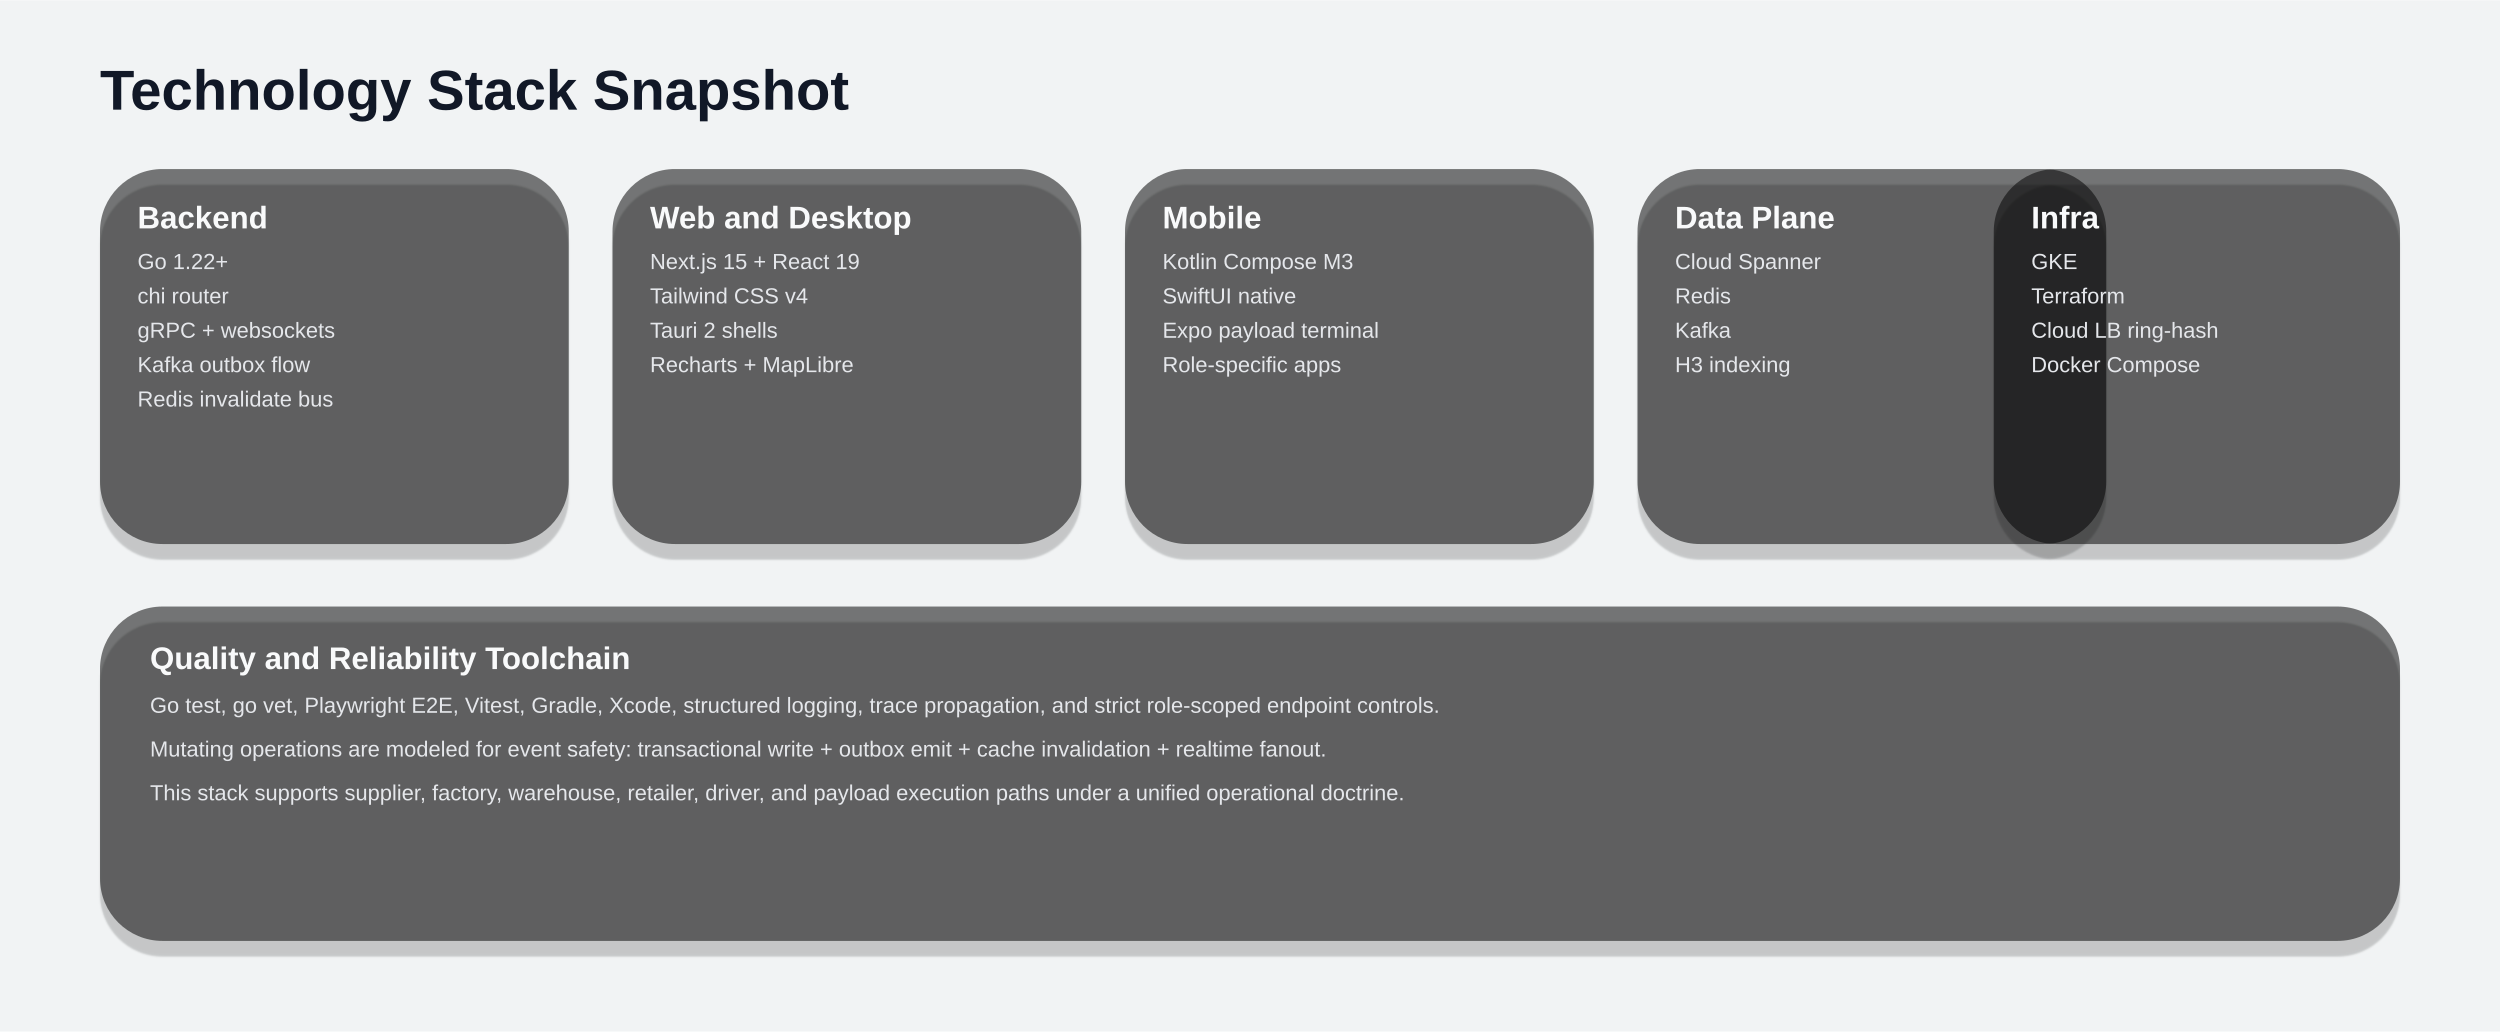
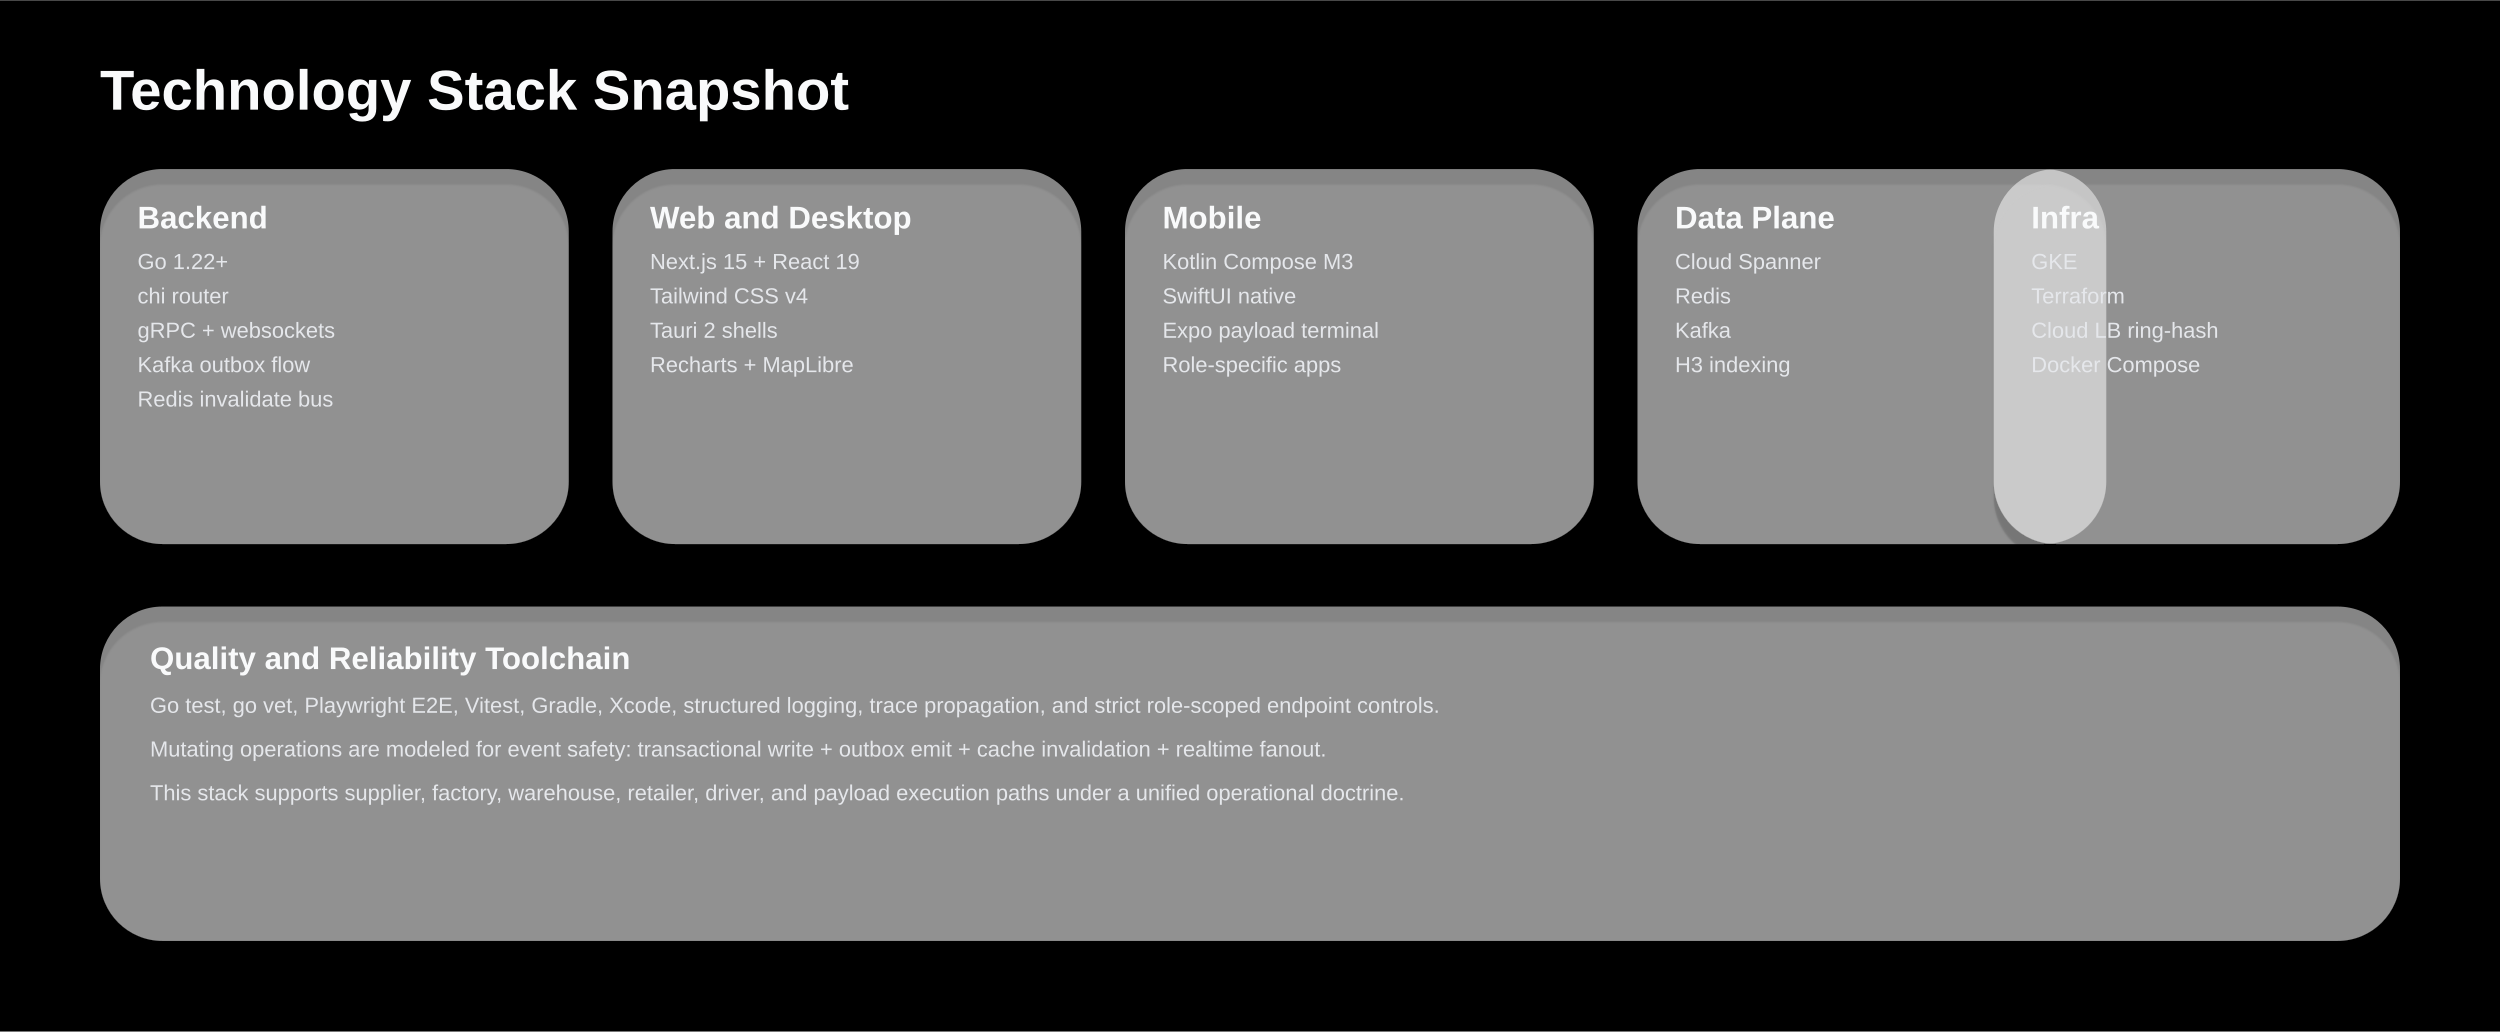
<svg xmlns="http://www.w3.org/2000/svg" width="2200" height="908" viewBox="0 0 1600 660" role="img" aria-label="Tech stack compact glass style">
  <defs>
    <filter id="glass" x="-20%" y="-20%" width="140%" height="160%">
      <feGaussianBlur in="SourceAlpha" stdDeviation="0.8" result="edgeBlur" />
      <feOffset in="edgeBlur" dx="0" dy="10" result="offsetBlur" />
      <feColorMatrix in="offsetBlur" type="matrix" values="0 0 0 0 0 0 0 0 0 0 0 0 0 0 0 0 0 0 0.35 0" result="shadow" />
      <feMerge>
        <feMergeNode in="shadow" />
        <feMergeNode in="SourceGraphic" />
      </feMerge>
    </filter>
    <style>
-       .bg { fill: #f1f3f4; }
-       .title { font: 700 36px Arial, sans-serif; fill: #111827; }
-       .card { fill: rgba(0, 0, 0, 0.52); stroke: none; filter: url(#glass); }
+       .bg { fill: #000000; }
+       .title { font: 700 36px Arial, sans-serif; fill: #F9FAFB; }
+       .card { fill: rgba(255, 255, 255, 0.52); stroke: none; filter: url(#glass); }
      .h { font: 700 20px Arial, sans-serif; fill: #f9fafb; }
      .t { font: 500 14px Arial, sans-serif; fill: #e5e7eb; }
    </style>
  </defs>
  <rect class="bg" x="0" y="0" width="1600" height="660" />
  <text class="title" x="64" y="70">Technology Stack Snapshot</text>
  <rect class="card" x="64" y="108" width="300" height="240" rx="40" />
  <text class="h" x="88" y="146">Backend</text>
  <text class="t" x="88" y="172">Go 1.22+</text>
  <text class="t" x="88" y="194">chi router</text>
  <text class="t" x="88" y="216">gRPC + websockets</text>
  <text class="t" x="88" y="238">Kafka outbox flow</text>
  <text class="t" x="88" y="260">Redis invalidate bus</text>
  <rect class="card" x="392" y="108" width="300" height="240" rx="40" />
  <text class="h" x="416" y="146">Web and Desktop</text>
  <text class="t" x="416" y="172">Next.js 15 + React 19</text>
  <text class="t" x="416" y="194">Tailwind CSS v4</text>
  <text class="t" x="416" y="216">Tauri 2 shells</text>
  <text class="t" x="416" y="238">Recharts + MapLibre</text>
  <rect class="card" x="720" y="108" width="300" height="240" rx="40" />
  <text class="h" x="744" y="146">Mobile</text>
  <text class="t" x="744" y="172">Kotlin Compose M3</text>
  <text class="t" x="744" y="194">SwiftUI native</text>
  <text class="t" x="744" y="216">Expo payload terminal</text>
  <text class="t" x="744" y="238">Role-specific apps</text>
  <rect class="card" x="1048" y="108" width="300" height="240" rx="40" />
  <text class="h" x="1072" y="146">Data Plane</text>
  <text class="t" x="1072" y="172">Cloud Spanner</text>
  <text class="t" x="1072" y="194">Redis</text>
  <text class="t" x="1072" y="216">Kafka</text>
  <text class="t" x="1072" y="238">H3 indexing</text>
  <rect class="card" x="1276" y="108" width="260" height="240" rx="40" />
  <text class="h" x="1300" y="146">Infra</text>
  <text class="t" x="1300" y="172">GKE</text>
  <text class="t" x="1300" y="194">Terraform</text>
  <text class="t" x="1300" y="216">Cloud LB ring-hash</text>
  <text class="t" x="1300" y="238">Docker Compose</text>
  <rect class="card" x="64" y="388" width="1472" height="214" rx="40" />
  <text class="h" x="96" y="428">Quality and Reliability Toolchain</text>
  <text class="t" x="96" y="456">Go test, go vet, Playwright E2E, Vitest, Gradle, Xcode, structured logging, trace propagation, and strict role-scoped endpoint controls.</text>
  <text class="t" x="96" y="484">Mutating operations are modeled for event safety: transactional write + outbox emit + cache invalidation + realtime fanout.</text>
  <text class="t" x="96" y="512">This stack supports supplier, factory, warehouse, retailer, driver, and payload execution paths under a unified operational doctrine.</text>
</svg>
